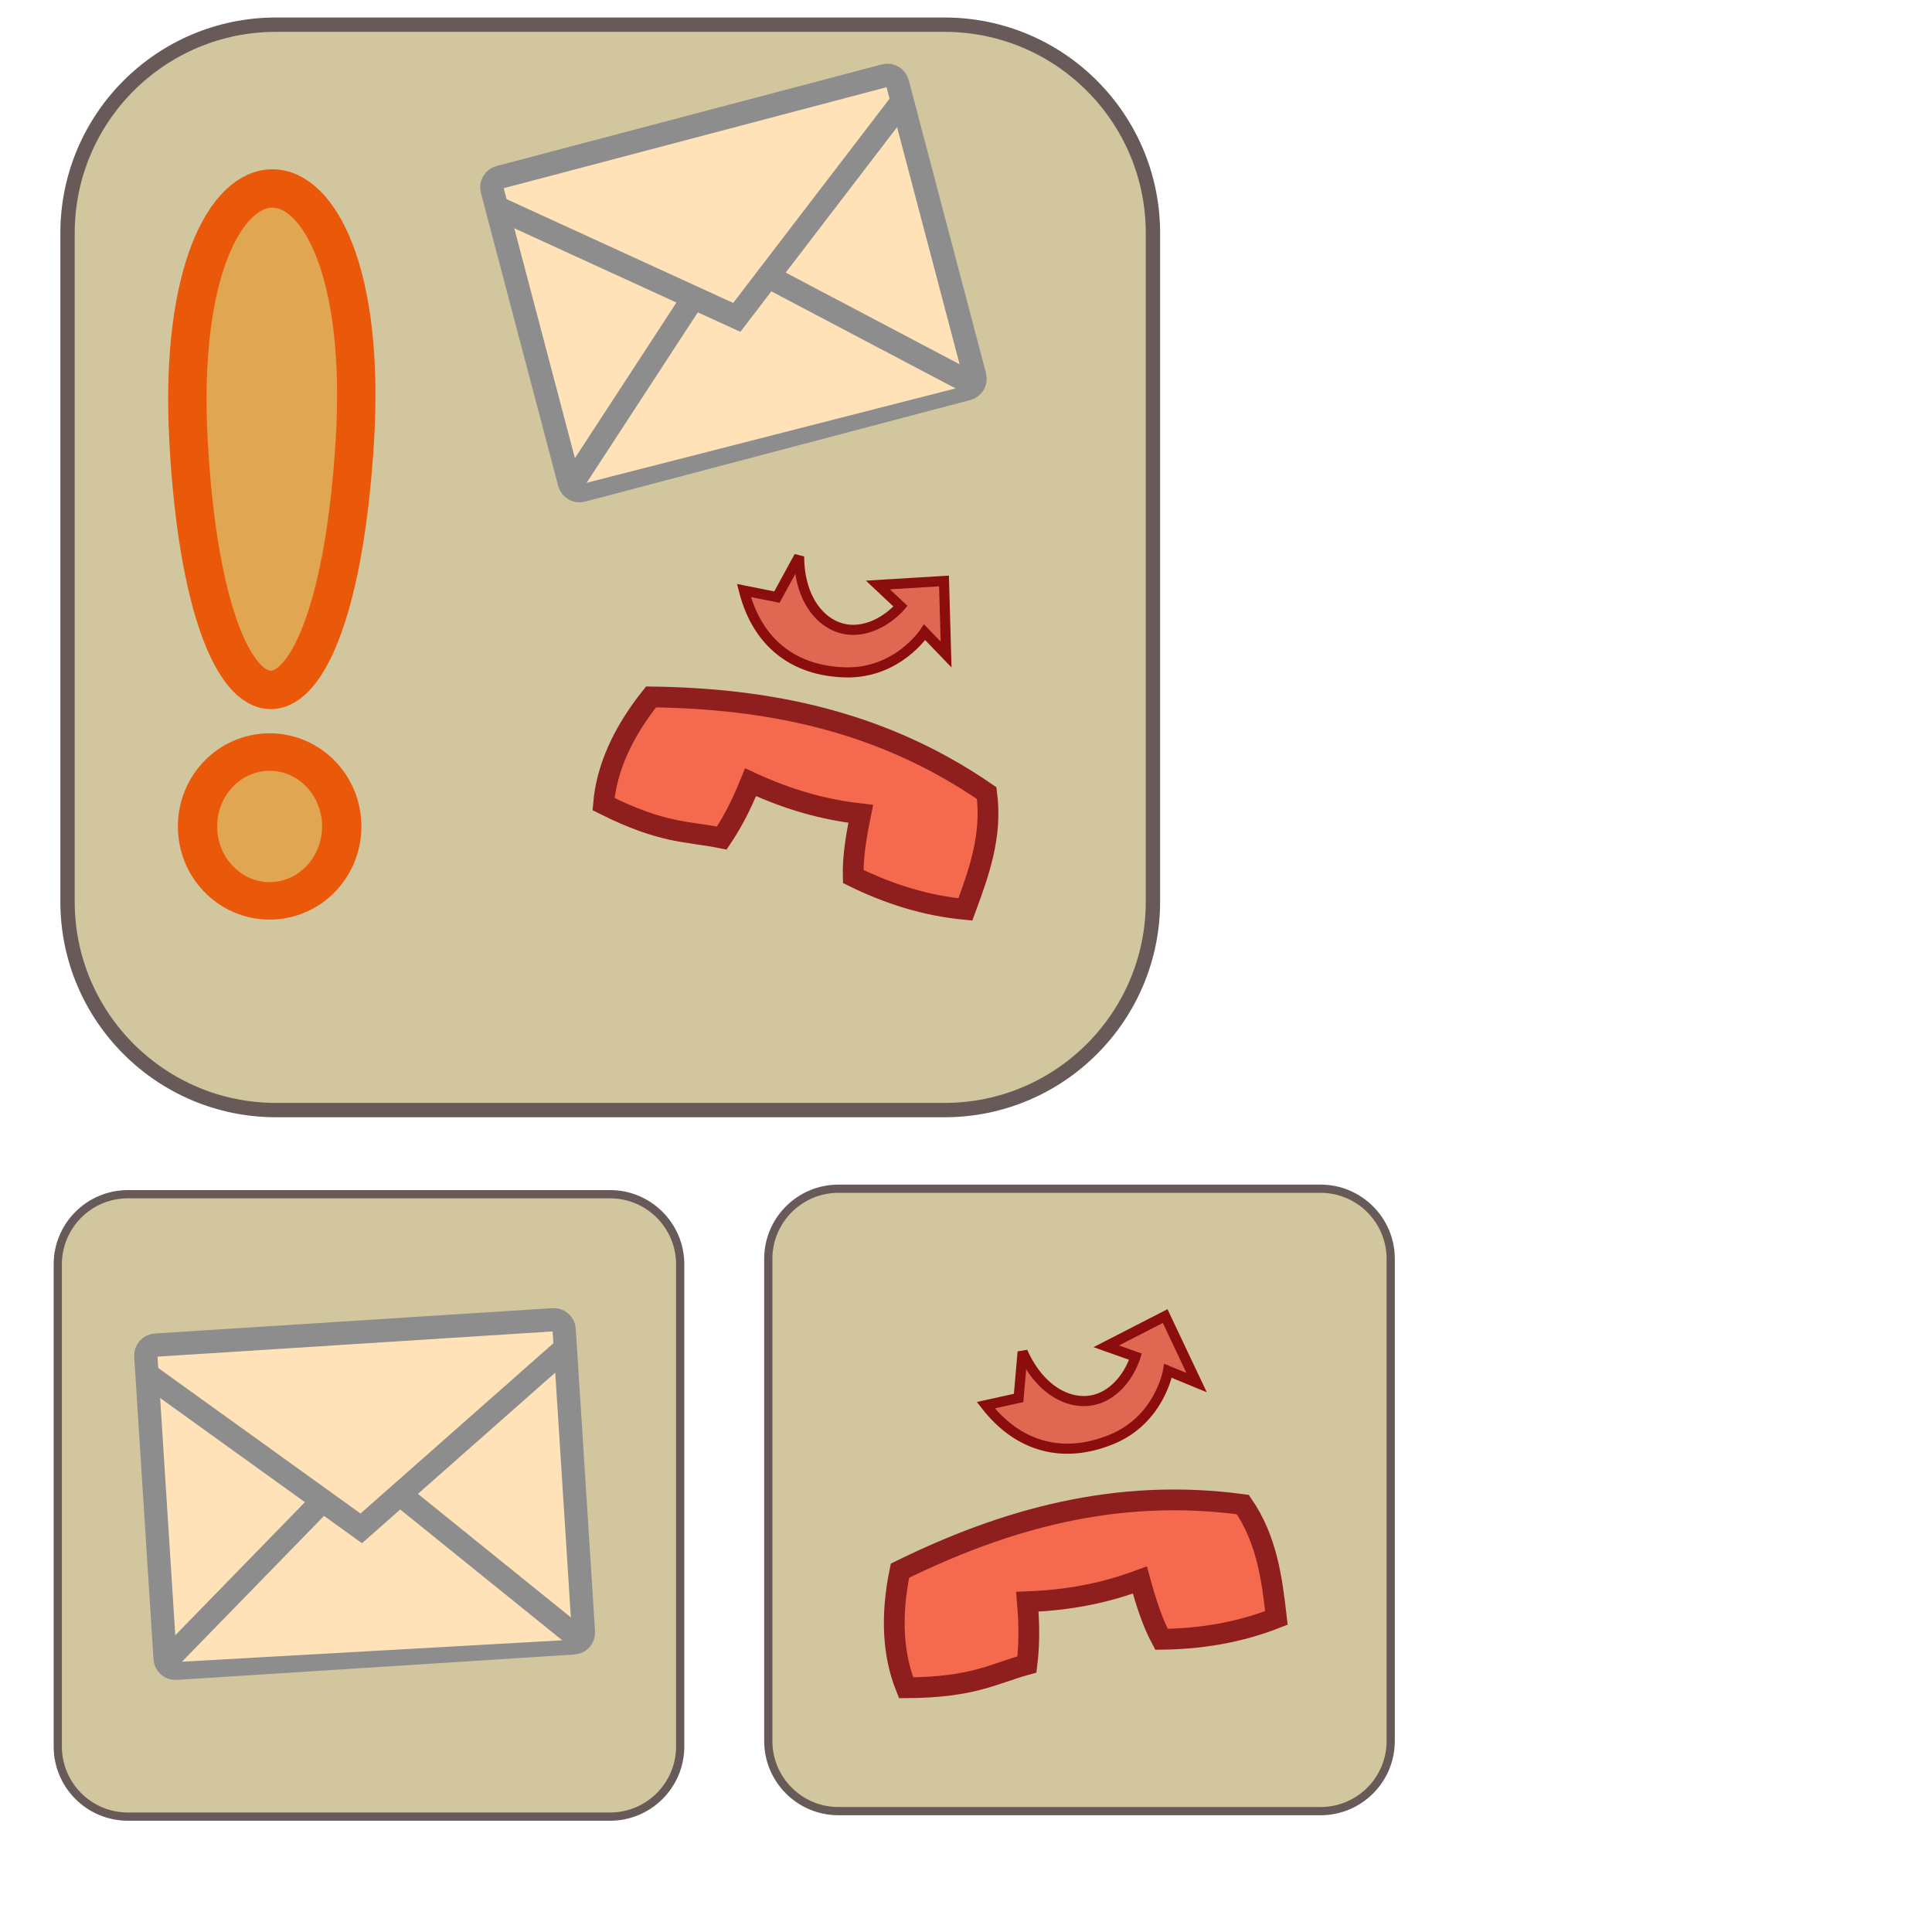
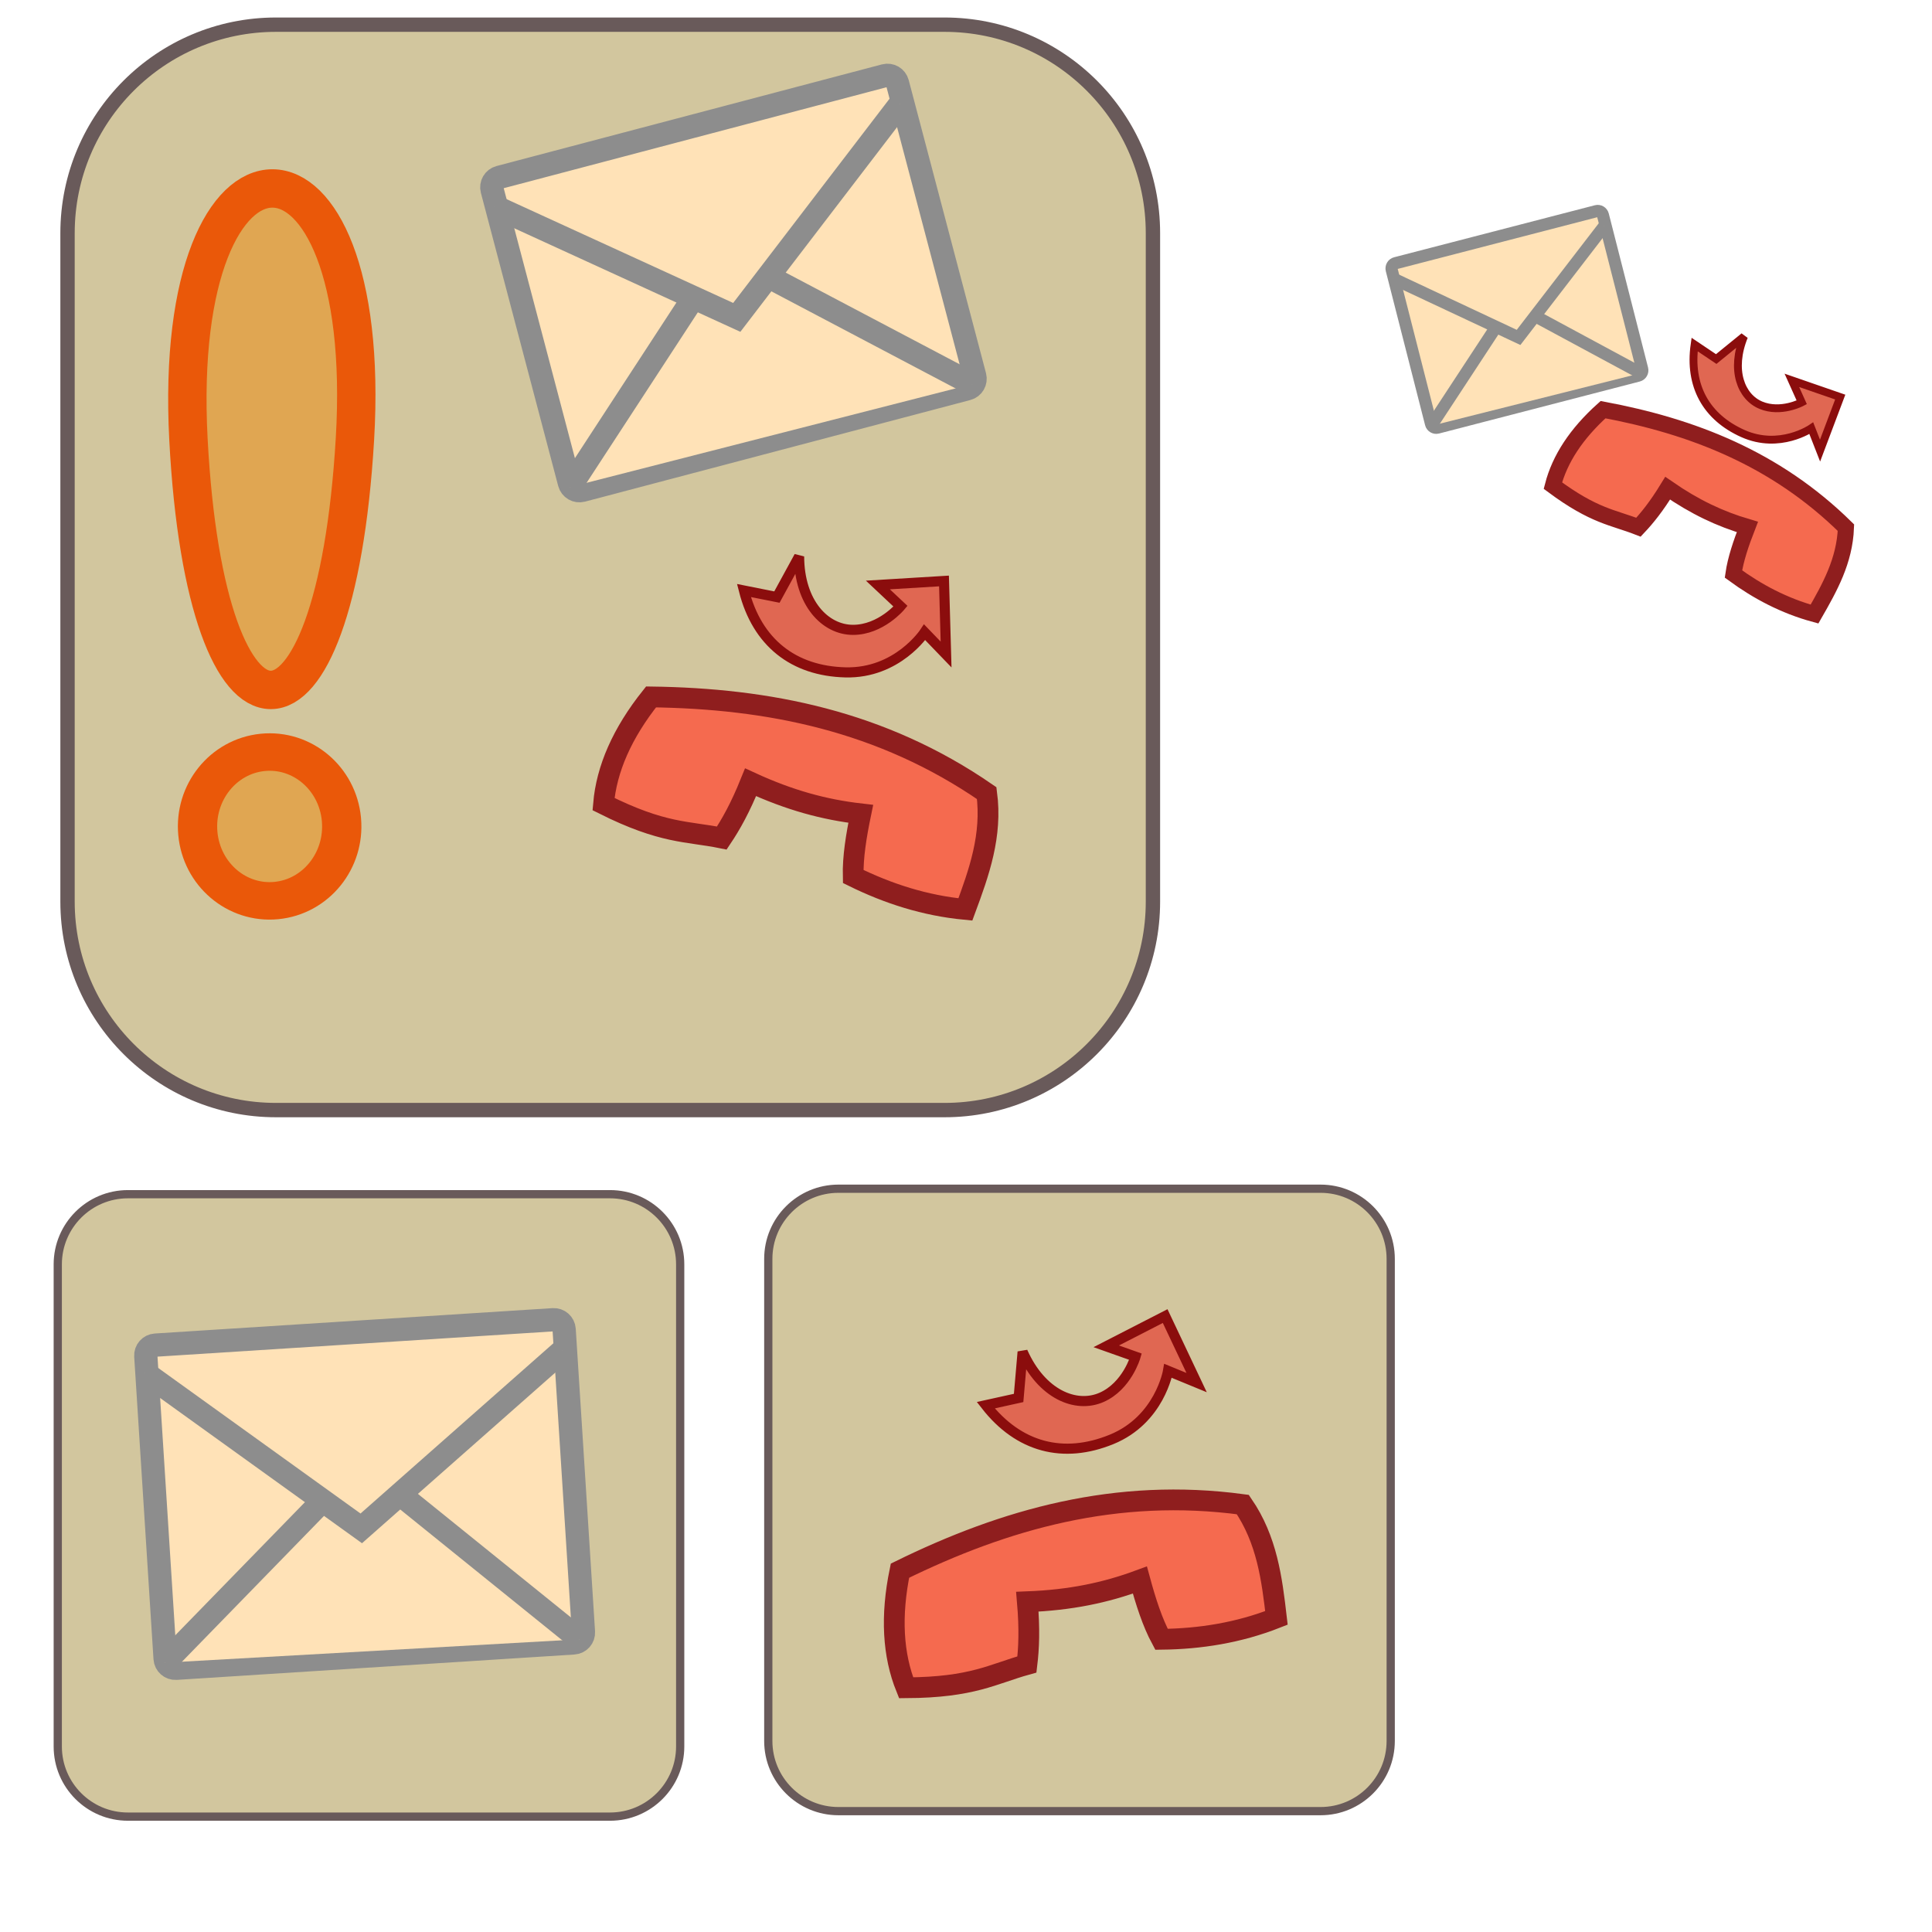
<svg xmlns="http://www.w3.org/2000/svg" width="800" height="800" id="svg2" version="1.1">
  <defs id="defs4" />
  <g id="layer1" transform="translate(-138.4688,65.375)">
    <rect ry="29.053" y="426.847" x="456.6" height="257.731" width="257.731" id="rect3088" style="fill:#d2c69e;fill-opacity:1;stroke:#695a5a;stroke-width:3.407;stroke-linecap:round;stroke-linejoin:round;stroke-miterlimit:4;stroke-opacity:1;stroke-dasharray:none" />
    <path style="fill:#f56a4f;fill-opacity:1;stroke:#8f1e1e;stroke-width:8.6;stroke-linecap:butt;stroke-linejoin:miter;stroke-miterlimit:4;stroke-opacity:1;stroke-dasharray:none" d="m 563.698,623.848 c -14.173,3.918 -22.375,9.509 -50.033,9.651 -5.479,-13.557 -6.425,-29.663 -2.541,-48.486 43.483,-21.354 89.558,-34.454 141.969,-27.384 10.027,14.607 12.045,30.759 13.919,46.94 -15.707,6.182 -31.594,8.664 -47.592,8.855 -3.78,-7.005 -6.507,-15.566 -8.951,-24.545 -14.339,5.322 -28.863,8.308 -46.593,8.987 0.978,11.354 0.635,19.279 -0.178,25.982 z" id="path3901-7-2" />
    <rect style="fill:#d2c69e;fill-opacity:1;stroke:#695a5a;stroke-width:5.941;stroke-linecap:round;stroke-linejoin:round;stroke-miterlimit:4;stroke-opacity:1;stroke-dasharray:none" id="rect3069" width="449.445" height="449.445" x="166.433" y="-55.157" ry="86.321" />
    <path style="fill:#e0a652;fill-opacity:1;stroke:#ea5809;stroke-width:12.026;stroke-linecap:round;stroke-linejoin:round;stroke-miterlimit:4;stroke-opacity:1;stroke-dasharray:none" id="path3897" d="m 329.592,603.86 a 22.069,23.871 0 1 1 -0.02,-0.227" transform="matrix(1.353026,0,0,1.290762,-166.0885,-505.3743)" />
    <path style="fill:#f56a4f;fill-opacity:1;stroke:#8f1e1e;stroke-width:8.6;stroke-linecap:butt;stroke-linejoin:miter;stroke-miterlimit:4;stroke-opacity:1;stroke-dasharray:none" d="m 437.354,281.631 c -14.412,-2.921 -24.256,-1.648 -48.983,-14.042 1.251,-14.569 7.698,-29.359 19.681,-44.384 48.439,0.641 95.454,9.815 138.988,39.843 2.329,17.564 -3.182,32.88 -8.835,48.156 -16.804,-1.597 -32.093,-6.575 -46.446,-13.646 -0.199,-7.957 1.244,-16.825 3.129,-25.938 -15.195,-1.744 -29.497,-5.656 -45.615,-13.076 -4.268,10.567 -8.16,17.478 -11.919,23.087 z" id="path3901" />
    <g id="g3911" transform="matrix(0.9669376,-0.2550131,0.2550131,0.9669376,58.41302,-389.2372)">
      <rect ry="4.279" y="457.294" x="171.812" height="134.084" width="173.574" id="rect3899" style="fill:#ffe2b7;fill-opacity:1;stroke:#8d8d8d;stroke-width:9.632;stroke-linecap:round;stroke-linejoin:round;stroke-miterlimit:4;stroke-opacity:1;stroke-dasharray:none" />
      <path id="path3909" d="m 171.59,588.765 85.987,-77.707 85.987,78.981" style="fill:#ffe2b7;fill-opacity:1;stroke:#8d8d8d;stroke-width:9.632;stroke-linecap:butt;stroke-linejoin:miter;stroke-miterlimit:4;stroke-opacity:1;stroke-dasharray:none" />
      <path id="path3907" d="m 170.953,468.383 85.35,70.064 87.898,-68.153" style="fill:#ffe2b7;fill-opacity:1;stroke:#8d8d8d;stroke-width:9.632;stroke-linecap:butt;stroke-linejoin:miter;stroke-miterlimit:4;stroke-opacity:1;stroke-dasharray:none" />
    </g>
    <path style="fill:#e06752;fill-opacity:1;stroke:#8b0d0d;stroke-width:4.186;stroke-linecap:butt;stroke-linejoin:miter;stroke-miterlimit:4;stroke-opacity:1;stroke-dasharray:none" d="m 446.511,179.141 c 5.456,21.497 20.461,33.352 42.024,33.9 21.563,0.548 32.811,-16.603 32.811,-16.603 l 8.878,9.212 -0.866,-30.456 -27.369,1.664 9.369,8.802 c 0,0 -8.117,9.775 -19.662,9.776 -11.545,1.3e-4 -22.265,-11.091 -22.333,-30.397 l -9.19,16.824 z" id="path3916" />
    <path style="fill:#e0a652;fill-opacity:1;stroke:#ea5809;stroke-width:15.892;stroke-linecap:butt;stroke-linejoin:miter;stroke-miterlimit:4;stroke-opacity:1;stroke-dasharray:none" d="m 216.498,116.487 c -7.295,-138.653 77.132,-138.214 68.942,0 -8.19,138.214 -61.647,138.653 -68.942,0 z" id="path3895" />
    <rect style="fill:#d2c69e;fill-opacity:1;stroke:#695a5a;stroke-width:3.407;stroke-linecap:round;stroke-linejoin:round;stroke-miterlimit:4;stroke-opacity:1;stroke-dasharray:none" id="rect3069-3" width="257.731" height="257.731" x="162.389" y="429.119" ry="29.053" />
    <g id="g3911-5" transform="matrix(0.9979716,-0.06366076,0.06366076,0.9979716,-2.002552,46.45289)">
      <rect ry="4.279" y="457.294" x="171.812" height="134.084" width="173.574" id="rect3899-3" style="fill:#ffe2b7;fill-opacity:1;stroke:#8d8d8d;stroke-width:9.632;stroke-linecap:round;stroke-linejoin:round;stroke-miterlimit:4;stroke-opacity:1;stroke-dasharray:none" />
      <path id="path3909-5" d="m 171.59,588.765 85.987,-77.707 85.987,78.981" style="fill:#ffe2b7;fill-opacity:1;stroke:#8d8d8d;stroke-width:9.632;stroke-linecap:butt;stroke-linejoin:miter;stroke-miterlimit:4;stroke-opacity:1;stroke-dasharray:none" />
      <path id="path3907-6" d="m 170.953,468.383 85.35,70.064 87.898,-68.153" style="fill:#ffe2b7;fill-opacity:1;stroke:#8d8d8d;stroke-width:9.632;stroke-linecap:butt;stroke-linejoin:miter;stroke-miterlimit:4;stroke-opacity:1;stroke-dasharray:none" />
    </g>
    <path style="fill:#e06752;fill-opacity:1;stroke:#8b0d0d;stroke-width:4.186;stroke-linecap:butt;stroke-linejoin:miter;stroke-miterlimit:4;stroke-opacity:1;stroke-dasharray:none" d="m 546.652,516.486 c 13.633,17.493 32.137,22.321 52.103,14.159 19.966,-8.162 23.376,-28.387 23.376,-28.387 l 11.831,4.869 -13.029,-27.542 -24.394,12.52 12.116,4.296 c 0,0 -3.506,12.213 -14.078,16.852 -10.572,4.639 -24.845,-1.211 -32.664,-18.863 l -1.657,19.099 z" id="path3916-2-6" />
+     <g transform="matrix(0.5038776,-0.1305674,0.1295528,0.5078236,568.3728,-165.6301)" id="g3086">
+       <rect style="fill:#ffe2b7;fill-opacity:1;stroke:#8d8d8d;stroke-width:9.632;stroke-linecap:round;stroke-linejoin:round;stroke-miterlimit:4;stroke-opacity:1;stroke-dasharray:none" id="rect3089" width="173.574" height="134.084" x="171.812" y="457.294" ry="4.279" />
+       <path style="fill:#ffe2b7;fill-opacity:1;stroke:#8d8d8d;stroke-width:9.632;stroke-linecap:butt;stroke-linejoin:miter;stroke-miterlimit:4;stroke-opacity:1;stroke-dasharray:none" d="m 171.59,588.765 85.987,-77.707 85.987,78.981" id="path3091" />
+       <path style="fill:#ffe2b7;fill-opacity:1;stroke:#8d8d8d;stroke-width:9.632;stroke-linecap:butt;stroke-linejoin:miter;stroke-miterlimit:4;stroke-opacity:1;stroke-dasharray:none" d="m 170.953,468.383 85.35,70.064 87.898,-68.153" id="path3093" />
+     </g>
+     <path id="path3095" d="m 840.17,77.286 c -2.439,17.085 4.779,30.069 20.009,36.865 15.23,6.796 28.312,-2.202 28.312,-2.202 l 3.623,9.263 8.355,-22.167 -20.026,-6.929 4.094,9.114 c 0,0 -8.674,4.622 -16.915,1.194 -8.241,-3.428 -12.625,-14.59 -6.986,-28.498 l -11.517,9.374 z" style="fill:#e06752;fill-opacity:1;stroke:#8b0d0d;stroke-width:3.245;stroke-linecap:butt;stroke-linejoin:miter;stroke-miterlimit:4;stroke-opacity:1;stroke-dasharray:none" />
+     <path id="path3084" d="m 816.925,152.928 c -10.587,-4.139 -18.245,-4.458 -35.445,-17.221 2.855,-11.01 9.694,-21.505 20.778,-31.453 36.782,6.871 71.365,20.098 100.575,48.864 -0.523,13.779 -6.718,24.801 -13.016,35.774 -12.58,-3.438 -23.567,-9.269 -33.566,-16.583 0.888,-6.13 3.145,-12.742 5.77,-19.484 -11.337,-3.339 -21.71,-8.223 -33.008,-16.037 -4.629,7.543 -8.494,12.332 -12.088,16.139 z" style="fill:#f56a4f;fill-opacity:1;stroke:#8f1e1e;stroke-width:6.667;stroke-linecap:butt;stroke-linejoin:miter;stroke-miterlimit:4;stroke-opacity:1;stroke-dasharray:none" />
  </g>
</svg>
